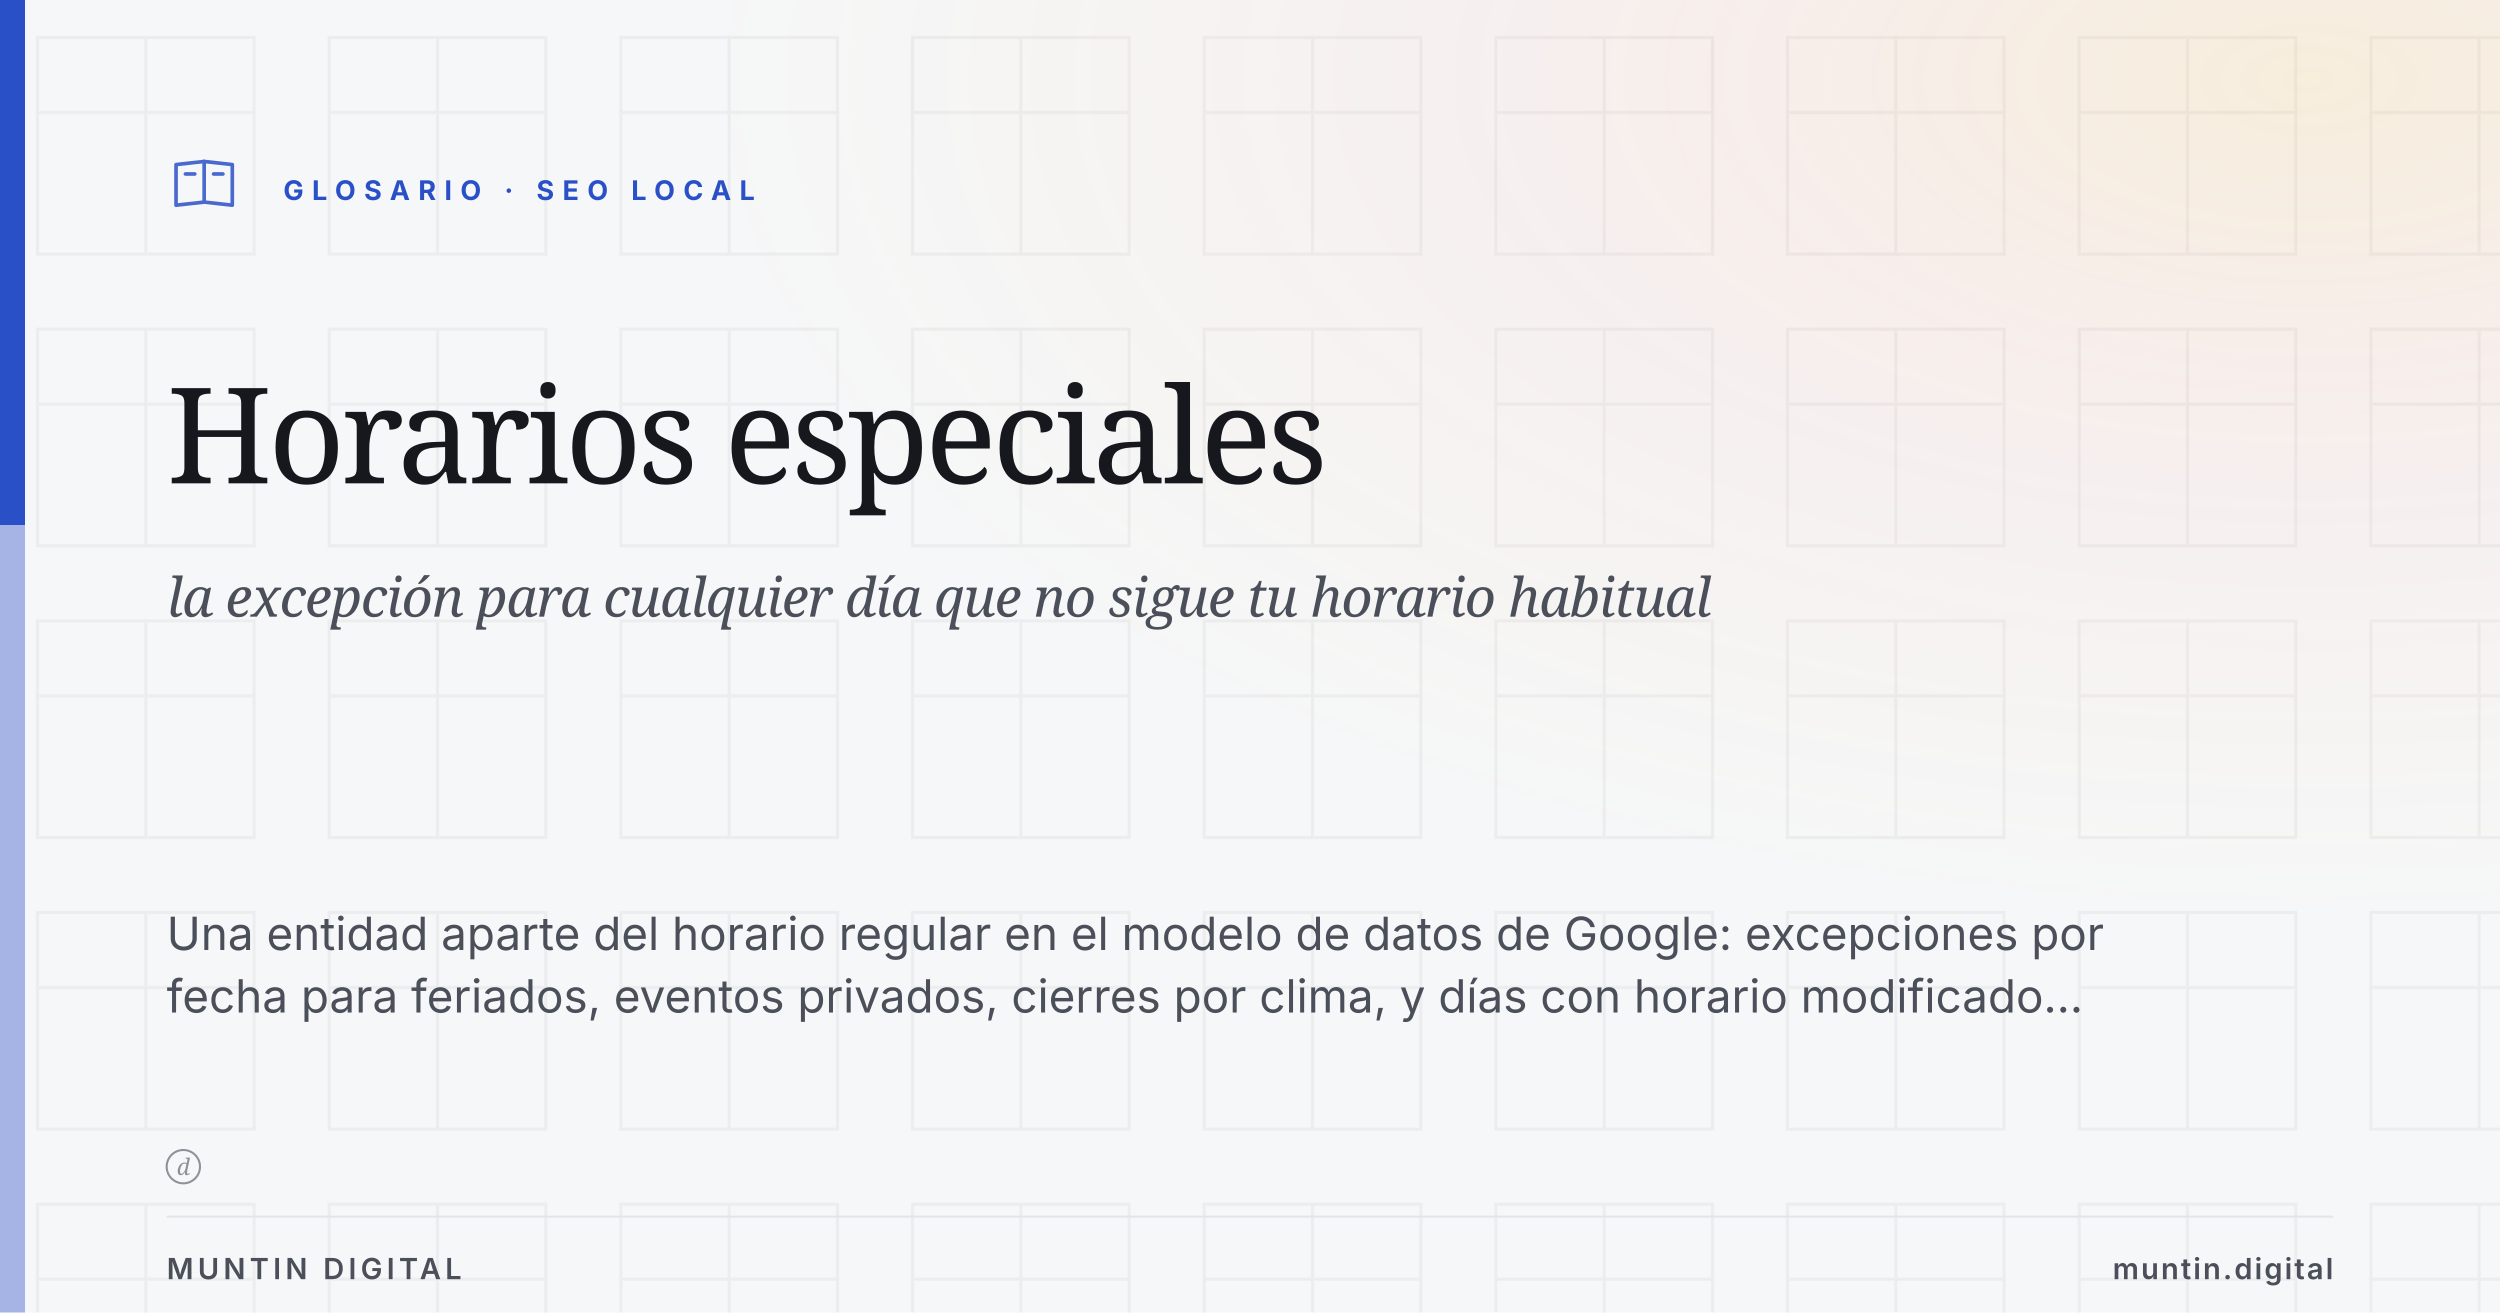
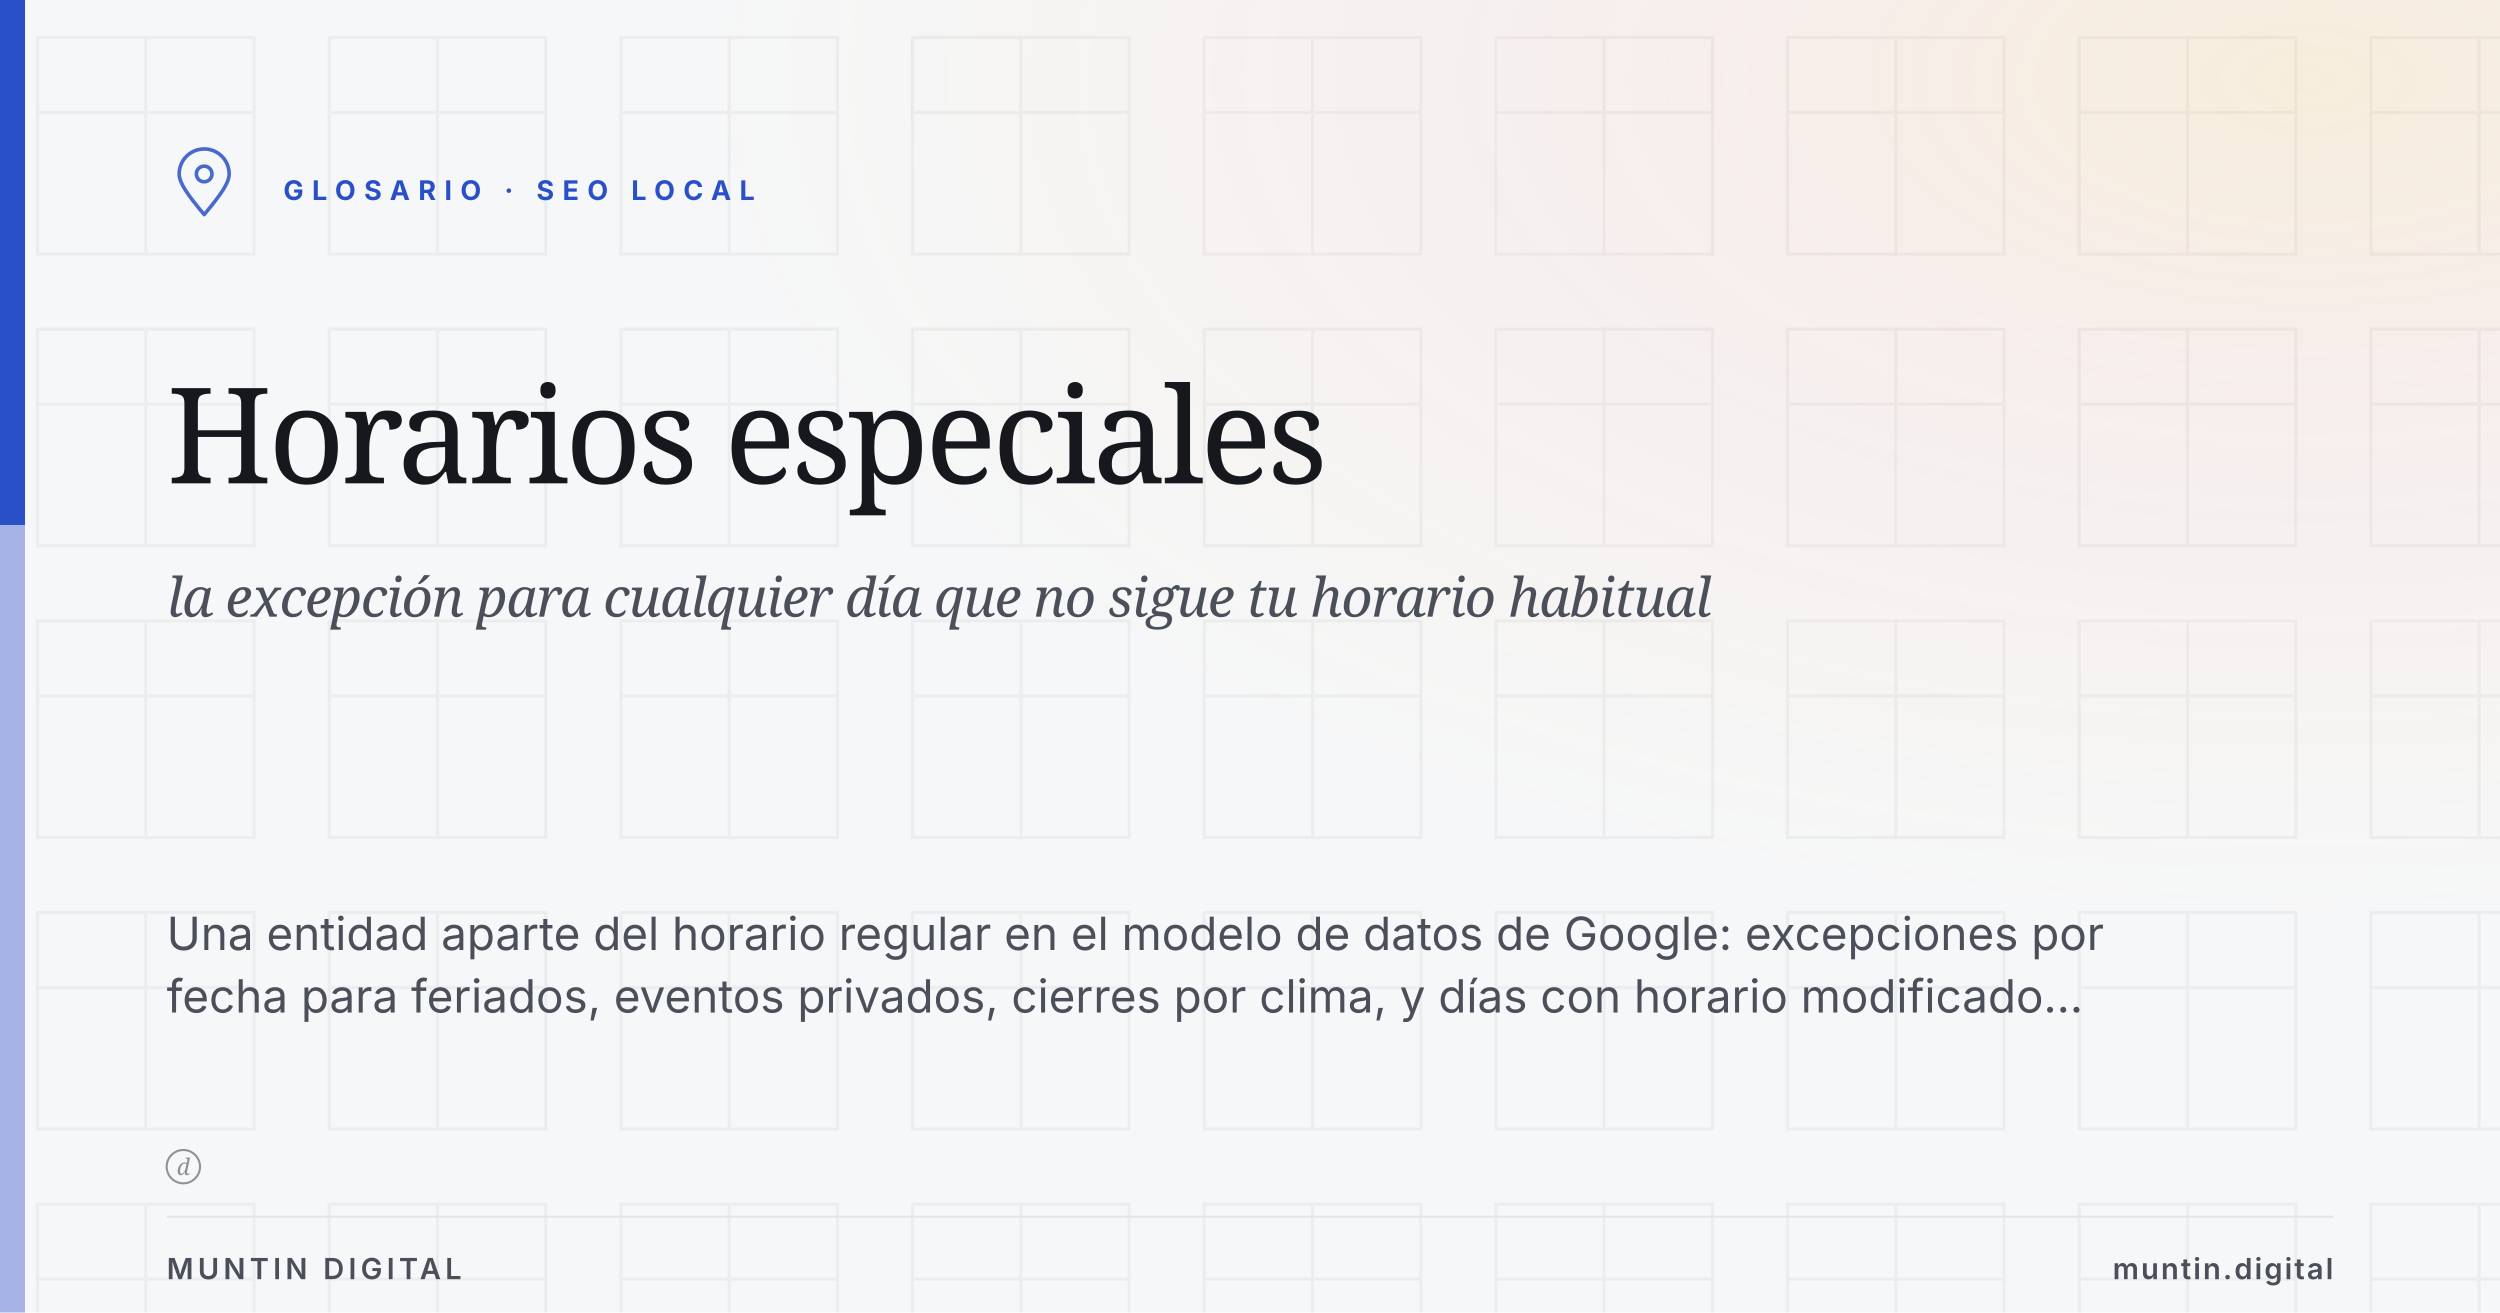
<svg xmlns="http://www.w3.org/2000/svg" viewBox="0 0 1200 630" width="1200" height="630">
  <rect width="1200" height="630" fill="#F6F7F8" />
  <defs>
    <pattern id="muntinField" x="0" y="0" width="140" height="140" patternUnits="userSpaceOnUse">
      <g transform="translate(18, 18)" fill="none" stroke="#16181D" stroke-width="1.5" stroke-linecap="square" stroke-linejoin="miter">
        <rect x="0" y="0" width="104" height="104" />
        <line x1="52" y1="0" x2="52" y2="104" />
        <line x1="0" y1="36" x2="104" y2="36" />
      </g>
    </pattern>
  </defs>
  <rect width="1200" height="630" fill="url(#muntinField)" opacity="0.045" />
  <defs>
    <radialGradient id="ghWarmSoft" cx="92%" cy="6%" r="64%">
      <stop offset="0%" stop-color="#FFB020" stop-opacity="0.13" />
      <stop offset="52%" stop-color="#FF6B5C" stop-opacity="0.05" />
      <stop offset="100%" stop-color="#FFB020" stop-opacity="0" />
    </radialGradient>
  </defs>
  <rect width="1200" height="630" fill="url(#ghWarmSoft)" />
  <rect x="0" y="0" width="12" height="252" fill="#2A50C8" />
  <rect x="0" y="252" width="12" height="378" fill="#2A50C8" opacity="0.4" />
  <g transform="translate(80, 70) scale(1.5)" fill="none" stroke="#2A50C8" stroke-width="1.167" stroke-linecap="round" stroke-linejoin="round" color="#2A50C8" opacity="0.85">
-     <path d="M3 6 L12 5 L21 6 L21 19 L12 18 L3 19 Z" />
-     <line x1="12" y1="5" x2="12" y2="18" />
-     <line x1="6" y1="9" x2="9" y2="9" />
-     <line x1="15" y1="9" x2="18" y2="9" />
+     <path d="M12 22 C7 16 4 12 4 9 a8 8 0 0 1 16 0 c0 3 -3 7 -8 13 z" />
+     <circle cx="12" cy="9" r="2.5" />
  </g>
  <text x="136" y="96" font-family="Inter, Arial, sans-serif" font-size="13" font-weight="700" letter-spacing="4" fill="#2A50C8">GLOSARIO · SEO LOCAL</text>
  <text x="80" y="232" font-family="Fraunces, Georgia, serif" font-size="64" font-weight="500" letter-spacing="-2" fill="#16181D">Horarios especiales</text>
  <text x="80" y="296" font-family="Fraunces, Georgia, serif" font-style="italic" font-size="26" font-weight="400" letter-spacing="-0.5" fill="#4A4F59">la excepción para cualquier día que no sigue tu horario habitual</text>
  <text x="80" y="456" font-family="Inter, Arial, sans-serif" font-size="22" font-weight="400" fill="#4A4F59">
    <tspan x="80" dy="0">Una entidad aparte del horario regular en el modelo de datos de Google: excepciones por</tspan>
    <tspan x="80" dy="30">fecha para feriados, eventos privados, cierres por clima, y días con horario modificado…</tspan>
  </text>
  <g transform="translate(80, 552)" fill="#4A4F59" opacity="0.6">
    <circle cx="8" cy="8" r="8" fill="none" stroke="#4A4F59" stroke-width="1" />
    <text x="8" y="12" text-anchor="middle" font-family="Fraunces, Georgia, serif" font-style="italic" font-size="11" font-weight="500" fill="#4A4F59">d</text>
  </g>
  <line x1="80" y1="584" x2="1120" y2="584" stroke="#E3E5E9" stroke-width="1" />
  <text x="80" y="614" font-family="Inter, Arial, sans-serif" font-size="14" font-weight="600" letter-spacing="2" fill="#4A4F59">MUNTIN DIGITAL</text>
  <text x="1120" y="614" text-anchor="end" font-family="Inter, Arial, sans-serif" font-size="14" font-weight="600" letter-spacing="1" fill="#4A4F59">muntin.digital</text>
</svg>
